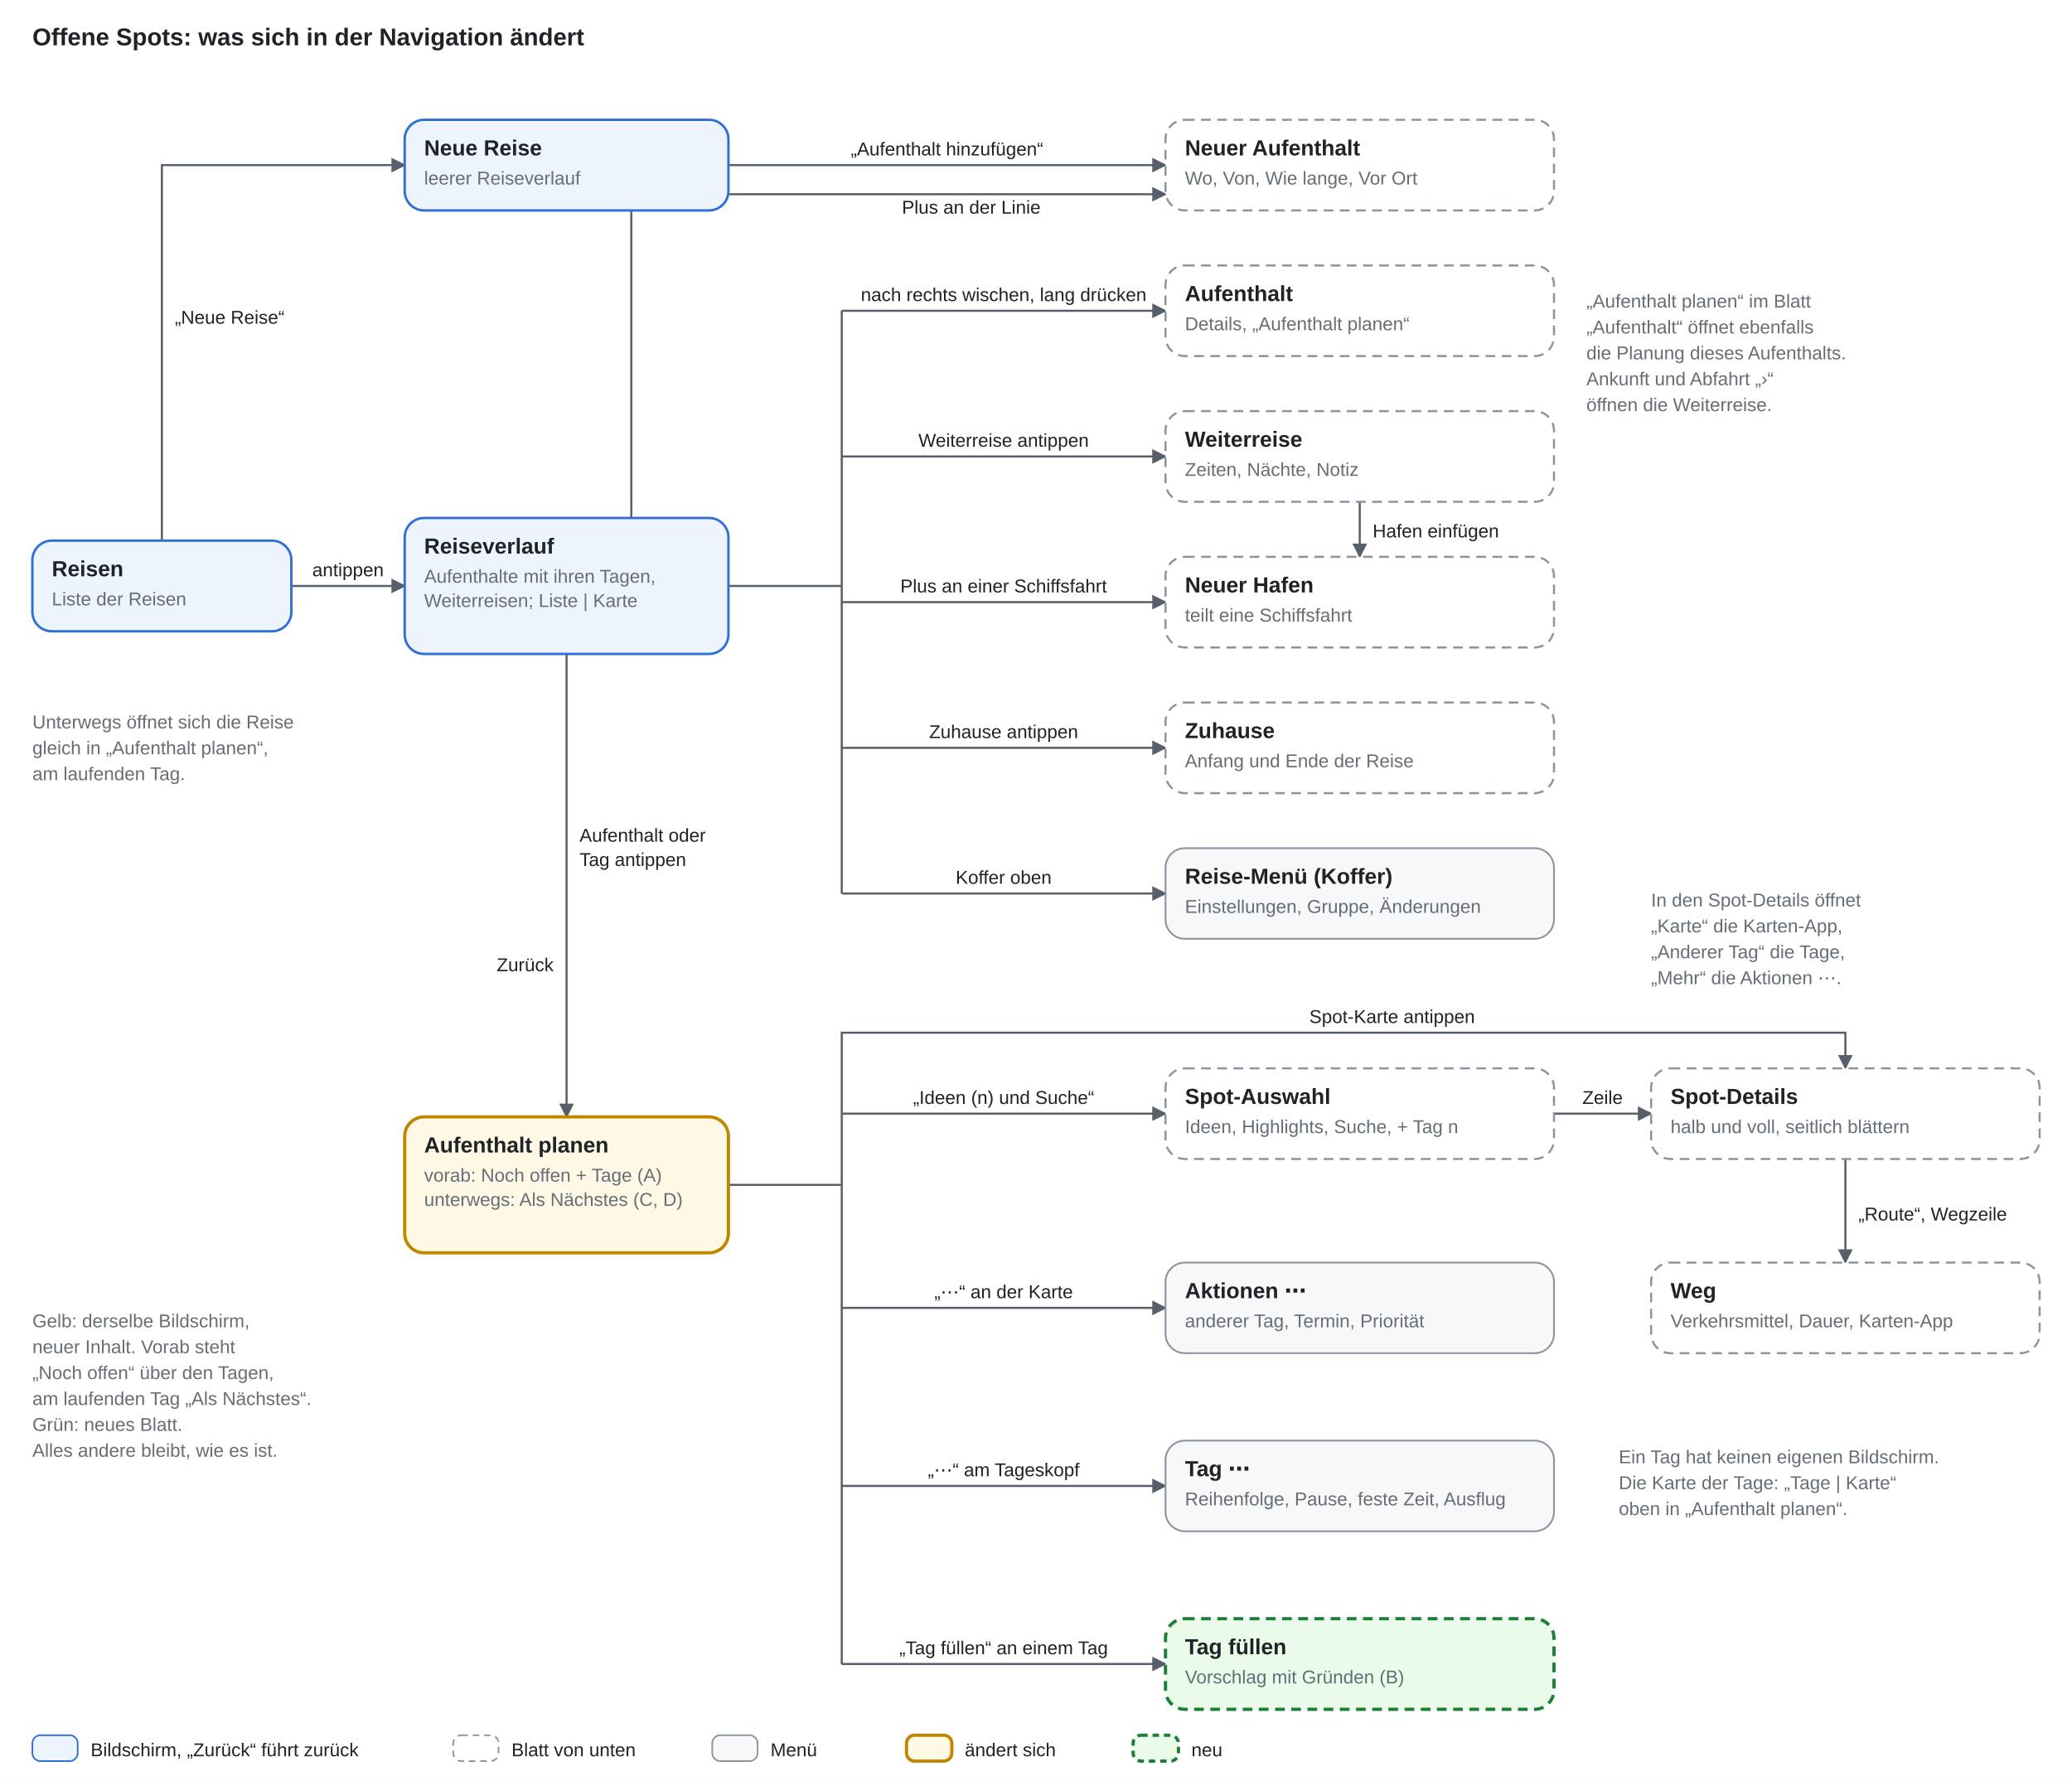
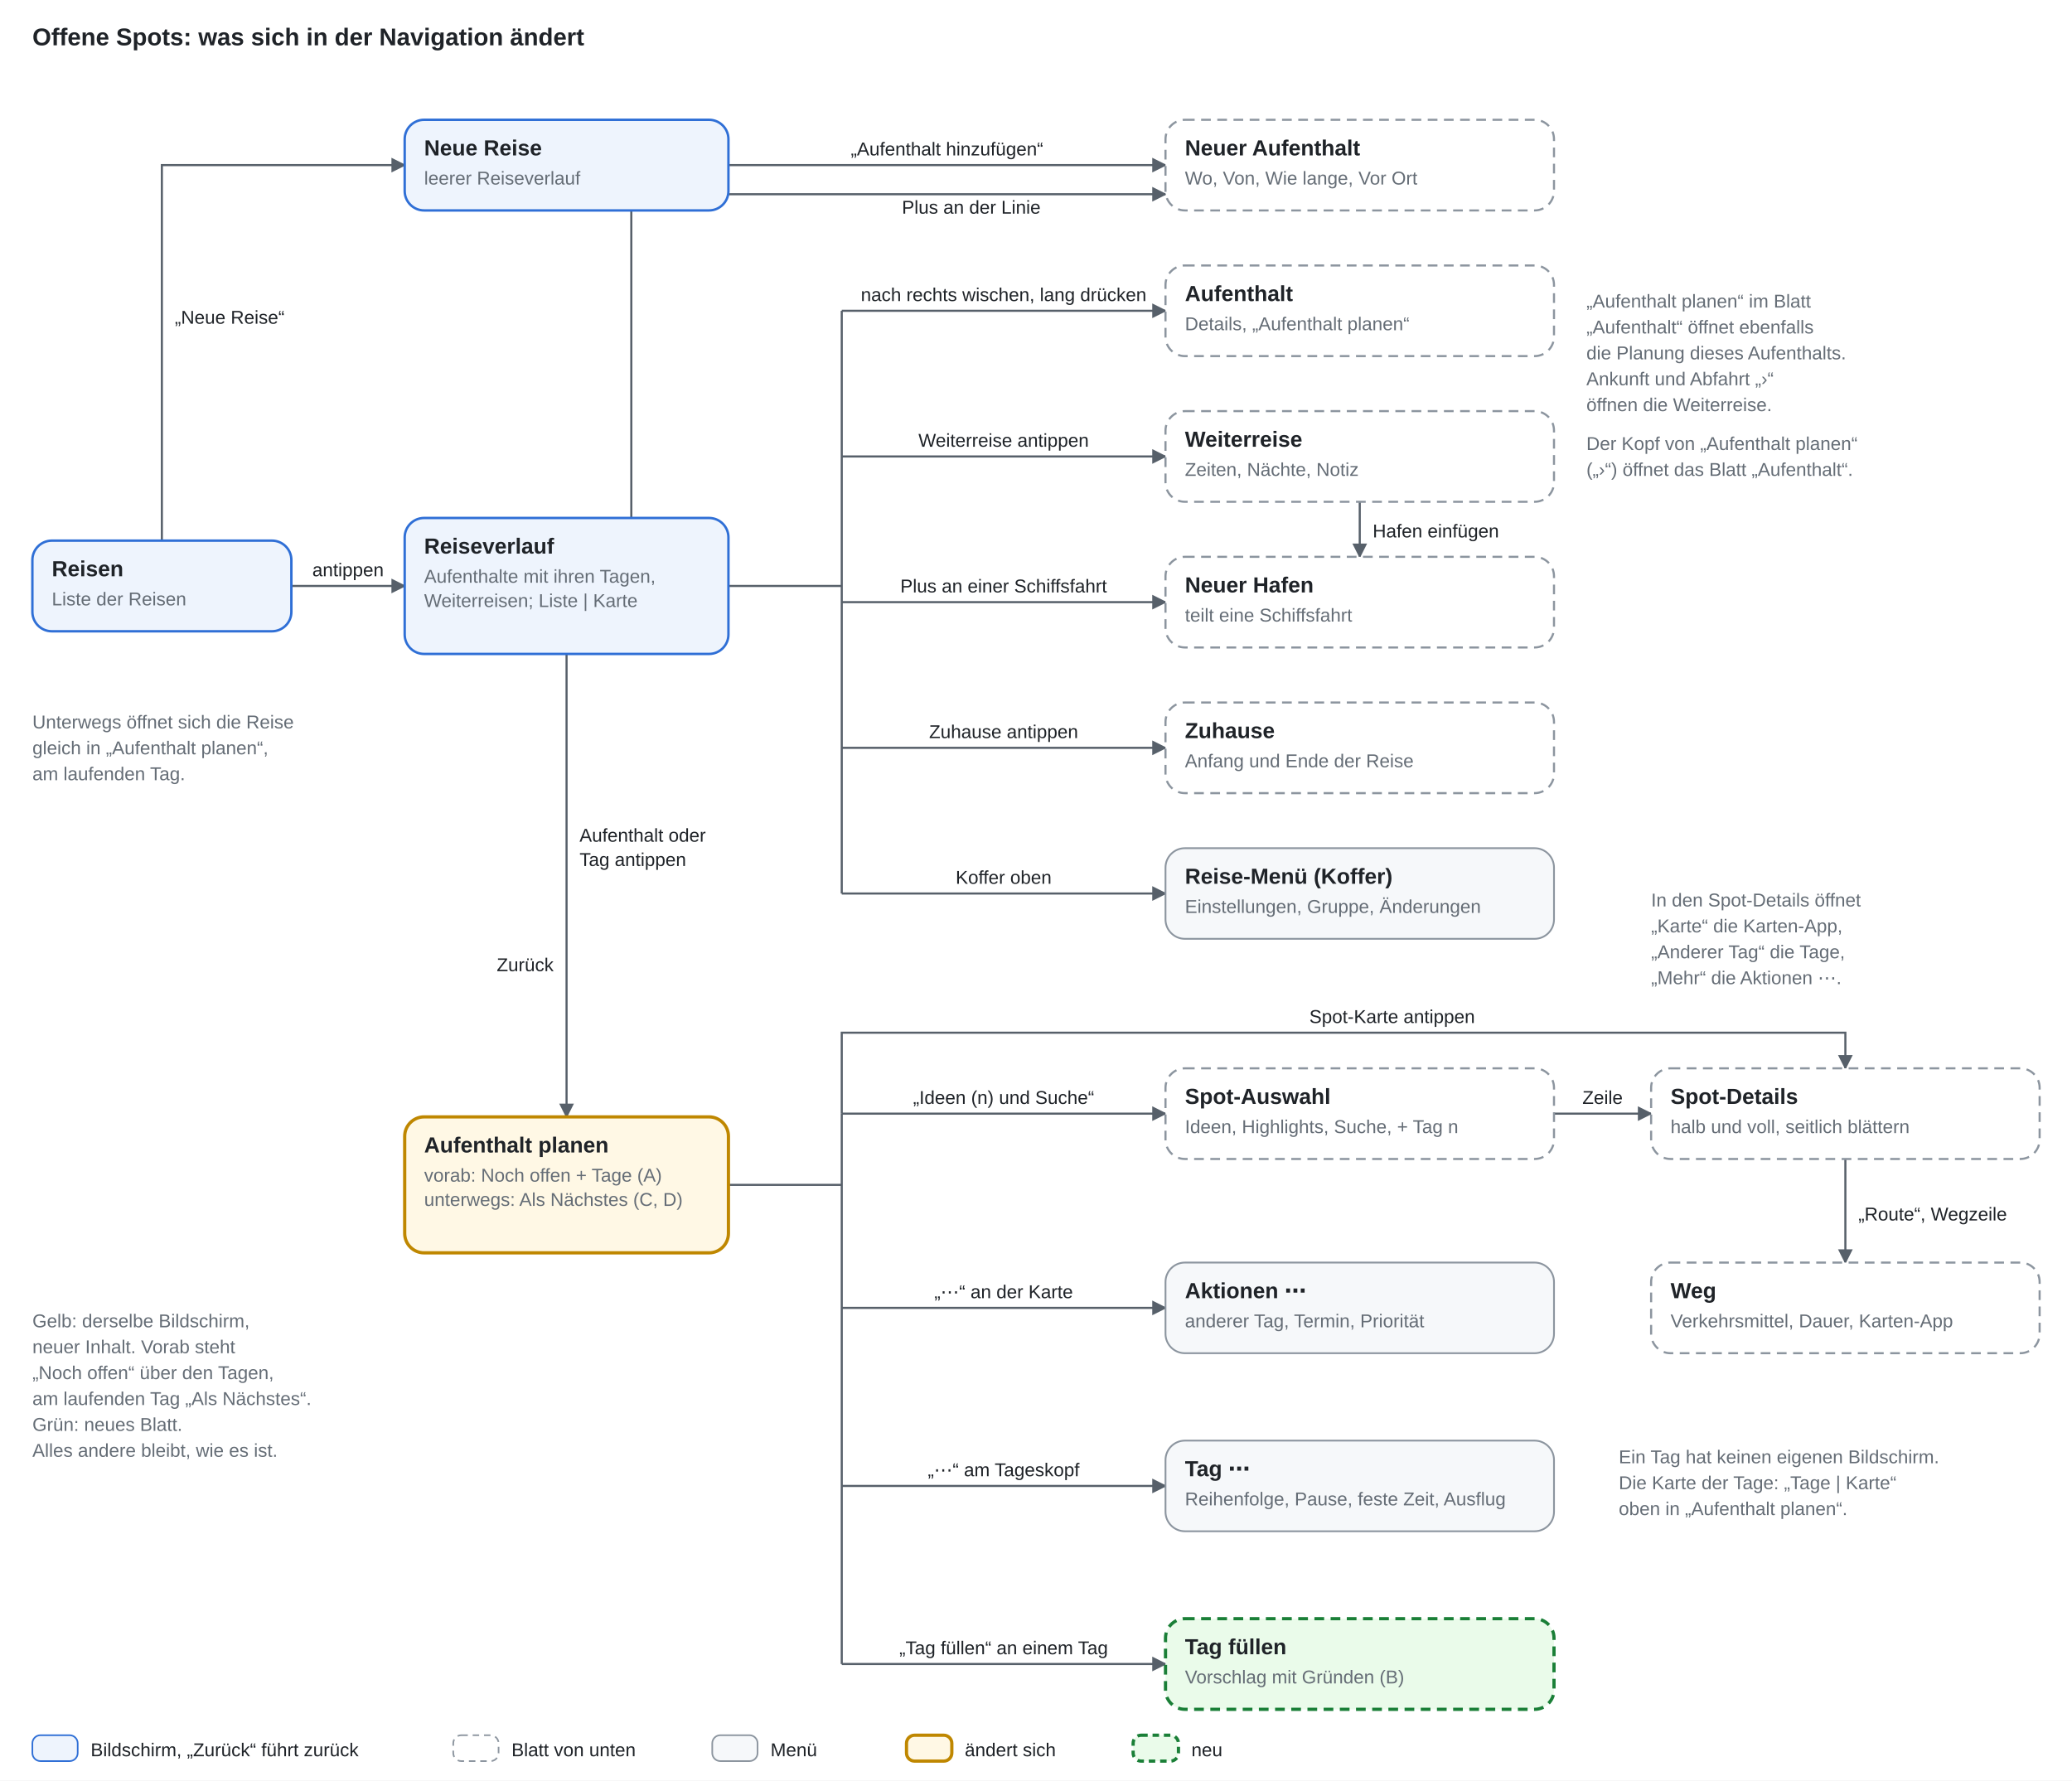
<svg xmlns="http://www.w3.org/2000/svg" width="1280" height="1100" viewBox="0 0 1280 1100" font-family="-apple-system, 'Helvetica Neue', Arial, sans-serif" font-size="13" role="img" aria-label="Navigation zwischen den Bildschirmen des Reiseplaners in der iOS-App">
  <defs>
    <marker id="a" viewBox="0 0 10 10" refX="9" refY="5" markerWidth="7" markerHeight="7" orient="auto-start-reverse">
      <path d="M0,0 L10,5 L0,10 z" fill="#57606a" />
    </marker>
  </defs>
  <rect width="100%" height="100%" fill="#ffffff" />
  <text x="20" y="28" font-size="15" font-weight="600" fill="#1f2328">Offene Spots: was sich in der Navigation ändert</text>
  <path d="M180.0,362.0 L250.0,362.0" fill="none" stroke="#57606a" stroke-width="1.3" marker-end="url(#a)" />
  <text x="215.0" y="356.0" text-anchor="middle" font-size="11.5" fill="#1f2328">antippen</text>
  <path d="M100.0,334.0 L100.0,102.0 L250.0,102.0" fill="none" stroke="#57606a" stroke-width="1.3" marker-end="url(#a)" />
  <text x="108.0" y="200.0" text-anchor="start" font-size="11.5" fill="#1f2328">„Neue Reise“</text>
  <path d="M450.0,102.0 L720.0,102.0" fill="none" stroke="#57606a" stroke-width="1.3" marker-end="url(#a)" />
  <text x="585.0" y="96.0" text-anchor="middle" font-size="11.5" fill="#1f2328">„Aufenthalt hinzufügen“</text>
  <path d="M450.0,362.0 L520.0,362.0" fill="none" stroke="#57606a" stroke-width="1.3" />
  <path d="M520.0,192.0 L520.0,552.0" fill="none" stroke="#57606a" stroke-width="1.3" />
  <path d="M520.0,192.0 L720.0,192.0" fill="none" stroke="#57606a" stroke-width="1.3" marker-end="url(#a)" />
  <text x="620.0" y="186.0" text-anchor="middle" font-size="11.5" fill="#1f2328">nach rechts wischen, lang drücken</text>
  <path d="M520.0,282.0 L720.0,282.0" fill="none" stroke="#57606a" stroke-width="1.3" marker-end="url(#a)" />
  <text x="620.0" y="276.0" text-anchor="middle" font-size="11.5" fill="#1f2328">Weiterreise antippen</text>
  <path d="M520.0,372.0 L720.0,372.0" fill="none" stroke="#57606a" stroke-width="1.3" marker-end="url(#a)" />
  <text x="620.0" y="366.0" text-anchor="middle" font-size="11.5" fill="#1f2328">Plus an einer Schiffsfahrt</text>
  <path d="M520.0,462.0 L720.0,462.0" fill="none" stroke="#57606a" stroke-width="1.3" marker-end="url(#a)" />
  <text x="620.0" y="456.0" text-anchor="middle" font-size="11.5" fill="#1f2328">Zuhause antippen</text>
  <path d="M520.0,552.0 L720.0,552.0" fill="none" stroke="#57606a" stroke-width="1.3" marker-end="url(#a)" />
  <text x="620.0" y="546.0" text-anchor="middle" font-size="11.5" fill="#1f2328">Koffer oben</text>
  <path d="M390.0,320.0 L390.0,120.0 L720.0,120.0" fill="none" stroke="#57606a" stroke-width="1.3" marker-end="url(#a)" />
  <text x="600.0" y="132.0" text-anchor="middle" font-size="11.5" fill="#1f2328">Plus an der Linie</text>
  <path d="M840.0,310.0 L840.0,344.0" fill="none" stroke="#57606a" stroke-width="1.3" marker-end="url(#a)" />
  <text x="848.0" y="332.0" text-anchor="start" font-size="11.5" fill="#1f2328">Hafen einfügen</text>
  <path d="M350.0,404.0 L350.0,690.0" fill="none" stroke="#57606a" stroke-width="1.3" marker-end="url(#a)" />
  <text x="358.0" y="520.0" text-anchor="start" font-size="11.5" fill="#1f2328">Aufenthalt oder</text>
  <text x="358.0" y="535.0" text-anchor="start" font-size="11.5" fill="#1f2328">Tag antippen</text>
  <text x="342.0" y="600.0" text-anchor="end" font-size="11.5" fill="#1f2328">Zurück</text>
  <path d="M450.0,732.0 L520.0,732.0" fill="none" stroke="#57606a" stroke-width="1.3" />
  <path d="M520.0,688.0 L520.0,1028.0" fill="none" stroke="#57606a" stroke-width="1.3" />
  <path d="M520.0,688.0 L720.0,688.0" fill="none" stroke="#57606a" stroke-width="1.3" marker-end="url(#a)" />
  <text x="620.0" y="682.0" text-anchor="middle" font-size="11.5" fill="#1f2328">„Ideen (n) und Suche“</text>
  <path d="M520.0,808.0 L720.0,808.0" fill="none" stroke="#57606a" stroke-width="1.3" marker-end="url(#a)" />
  <text x="620.0" y="802.0" text-anchor="middle" font-size="11.5" fill="#1f2328">„⋯“ an der Karte</text>
  <path d="M520.0,918.0 L720.0,918.0" fill="none" stroke="#57606a" stroke-width="1.3" marker-end="url(#a)" />
  <text x="620.0" y="912.0" text-anchor="middle" font-size="11.5" fill="#1f2328">„⋯“ am Tageskopf</text>
  <path d="M520.0,1028.0 L720.0,1028.0" fill="none" stroke="#57606a" stroke-width="1.3" marker-end="url(#a)" />
  <text x="620.0" y="1022.0" text-anchor="middle" font-size="11.5" fill="#1f2328">„Tag füllen“ an einem Tag</text>
  <path d="M520.0,688.0 L520.0,638.0 L1140.0,638.0 L1140.0,660.0" fill="none" stroke="#57606a" stroke-width="1.3" marker-end="url(#a)" />
  <text x="860.0" y="632.0" text-anchor="middle" font-size="11.5" fill="#1f2328">Spot-Karte antippen</text>
  <path d="M960.0,688.0 L1020.0,688.0" fill="none" stroke="#57606a" stroke-width="1.3" marker-end="url(#a)" />
  <text x="990.0" y="682.0" text-anchor="middle" font-size="11.5" fill="#1f2328">Zeile</text>
  <path d="M1140.0,716.0 L1140.0,780.0" fill="none" stroke="#57606a" stroke-width="1.3" marker-end="url(#a)" />
  <text x="1148.0" y="754.0" text-anchor="start" font-size="11.5" fill="#1f2328">„Route“, Wegzeile</text>
  <rect x="20" y="334" width="160" height="56" rx="12" fill="#eef4fd" stroke="#2f6fd6" stroke-width="1.5" />
  <text x="32" y="356" font-size="13.5" font-weight="600" fill="#1f2328">Reisen</text>
  <text x="32" y="374" font-size="11.5" fill="#656d76">Liste der Reisen</text>
  <rect x="250" y="74" width="200" height="56" rx="12" fill="#eef4fd" stroke="#2f6fd6" stroke-width="1.5" />
  <text x="262" y="96" font-size="13.5" font-weight="600" fill="#1f2328">Neue Reise</text>
  <text x="262" y="114" font-size="11.5" fill="#656d76">leerer Reiseverlauf</text>
  <rect x="250" y="320" width="200" height="84" rx="12" fill="#eef4fd" stroke="#2f6fd6" stroke-width="1.5" />
  <text x="262" y="342" font-size="13.5" font-weight="600" fill="#1f2328">Reiseverlauf</text>
  <text x="262" y="360" font-size="11.5" fill="#656d76">Aufenthalte mit ihren Tagen,</text>
  <text x="262" y="375" font-size="11.5" fill="#656d76">Weiterreisen; Liste | Karte</text>
  <rect x="720" y="74" width="240" height="56" rx="12" fill="#ffffff" stroke="#8c959f" stroke-width="1.3" stroke-dasharray="6 4" />
  <text x="732" y="96" font-size="13.5" font-weight="600" fill="#1f2328">Neuer Aufenthalt</text>
  <text x="732" y="114" font-size="11.5" fill="#656d76">Wo, Von, Wie lange, Vor Ort</text>
  <rect x="720" y="164" width="240" height="56" rx="12" fill="#ffffff" stroke="#8c959f" stroke-width="1.3" stroke-dasharray="6 4" />
  <text x="732" y="186" font-size="13.5" font-weight="600" fill="#1f2328">Aufenthalt</text>
  <text x="732" y="204" font-size="11.5" fill="#656d76">Details, „Aufenthalt planen“</text>
  <rect x="720" y="254" width="240" height="56" rx="12" fill="#ffffff" stroke="#8c959f" stroke-width="1.3" stroke-dasharray="6 4" />
  <text x="732" y="276" font-size="13.5" font-weight="600" fill="#1f2328">Weiterreise</text>
  <text x="732" y="294" font-size="11.5" fill="#656d76">Zeiten, Nächte, Notiz</text>
  <rect x="720" y="344" width="240" height="56" rx="12" fill="#ffffff" stroke="#8c959f" stroke-width="1.3" stroke-dasharray="6 4" />
  <text x="732" y="366" font-size="13.5" font-weight="600" fill="#1f2328">Neuer Hafen</text>
  <text x="732" y="384" font-size="11.5" fill="#656d76">teilt eine Schiffsfahrt</text>
  <rect x="720" y="434" width="240" height="56" rx="12" fill="#ffffff" stroke="#8c959f" stroke-width="1.3" stroke-dasharray="6 4" />
  <text x="732" y="456" font-size="13.5" font-weight="600" fill="#1f2328">Zuhause</text>
  <text x="732" y="474" font-size="11.5" fill="#656d76">Anfang und Ende der Reise</text>
  <rect x="720" y="524" width="240" height="56" rx="12" fill="#f6f8fa" stroke="#8c959f" stroke-width="1.1" />
  <text x="732" y="546" font-size="13.5" font-weight="600" fill="#1f2328">Reise-Menü (Koffer)</text>
  <text x="732" y="564" font-size="11.5" fill="#656d76">Einstellungen, Gruppe, Änderungen</text>
  <rect x="250" y="690" width="200" height="84" rx="12" fill="#fff8e5" stroke="#bf8700" stroke-width="2" />
  <text x="262" y="712" font-size="13.5" font-weight="600" fill="#1f2328">Aufenthalt planen</text>
  <text x="262" y="730" font-size="11.5" fill="#656d76">vorab: Noch offen + Tage (A)</text>
  <text x="262" y="745" font-size="11.5" fill="#656d76">unterwegs: Als Nächstes (C, D)</text>
  <rect x="720" y="1000" width="240" height="56" rx="12" fill="#eafbea" stroke="#1a7f37" stroke-width="2" stroke-dasharray="6 4" />
  <text x="732" y="1022" font-size="13.5" font-weight="600" fill="#1f2328">Tag füllen</text>
  <text x="732" y="1040" font-size="11.5" fill="#656d76">Vorschlag mit Gründen (B)</text>
  <rect x="720" y="660" width="240" height="56" rx="12" fill="#ffffff" stroke="#8c959f" stroke-width="1.3" stroke-dasharray="6 4" />
  <text x="732" y="682" font-size="13.5" font-weight="600" fill="#1f2328">Spot-Auswahl</text>
  <text x="732" y="700" font-size="11.5" fill="#656d76">Ideen, Highlights, Suche, + Tag n</text>
  <rect x="1020" y="660" width="240" height="56" rx="12" fill="#ffffff" stroke="#8c959f" stroke-width="1.3" stroke-dasharray="6 4" />
  <text x="1032" y="682" font-size="13.5" font-weight="600" fill="#1f2328">Spot-Details</text>
  <text x="1032" y="700" font-size="11.5" fill="#656d76">halb und voll, seitlich blättern</text>
  <rect x="1020" y="780" width="240" height="56" rx="12" fill="#ffffff" stroke="#8c959f" stroke-width="1.3" stroke-dasharray="6 4" />
  <text x="1032" y="802" font-size="13.5" font-weight="600" fill="#1f2328">Weg</text>
  <text x="1032" y="820" font-size="11.5" fill="#656d76">Verkehrsmittel, Dauer, Karten-App</text>
  <rect x="720" y="780" width="240" height="56" rx="12" fill="#f6f8fa" stroke="#8c959f" stroke-width="1.1" />
  <text x="732" y="802" font-size="13.5" font-weight="600" fill="#1f2328">Aktionen ⋯</text>
  <text x="732" y="820" font-size="11.5" fill="#656d76">anderer Tag, Termin, Priorität</text>
  <rect x="720" y="890" width="240" height="56" rx="12" fill="#f6f8fa" stroke="#8c959f" stroke-width="1.1" />
  <text x="732" y="912" font-size="13.5" font-weight="600" fill="#1f2328">Tag ⋯</text>
  <text x="732" y="930" font-size="11.5" fill="#656d76">Reihenfolge, Pause, feste Zeit, Ausflug</text>
  <text x="1000" y="904" font-size="11.5" fill="#656d76">Ein Tag hat keinen eigenen Bildschirm.</text>
  <text x="1000" y="920" font-size="11.5" fill="#656d76">Die Karte der Tage: „Tage | Karte“</text>
  <text x="1000" y="936" font-size="11.5" fill="#656d76">oben in „Aufenthalt planen“.</text>
  <text x="20" y="450" font-size="11.5" fill="#656d76">Unterwegs öffnet sich die Reise</text>
  <text x="20" y="466" font-size="11.5" fill="#656d76">gleich in „Aufenthalt planen“,</text>
  <text x="20" y="482" font-size="11.5" fill="#656d76">am laufenden Tag.</text>
  <text x="20" y="820" font-size="11.5" fill="#656d76">Gelb: derselbe Bildschirm,</text>
  <text x="20" y="836" font-size="11.5" fill="#656d76">neuer Inhalt. Vorab steht</text>
  <text x="20" y="852" font-size="11.5" fill="#656d76">„Noch offen“ über den Tagen,</text>
  <text x="20" y="868" font-size="11.5" fill="#656d76">am laufenden Tag „Als Nächstes“.</text>
  <text x="20" y="884" font-size="11.5" fill="#656d76">Grün: neues Blatt.</text>
  <text x="20" y="900" font-size="11.5" fill="#656d76">Alles andere bleibt, wie es ist.</text>
  <text x="980" y="190" font-size="11.5" fill="#656d76">„Aufenthalt planen“ im Blatt</text>
  <text x="980" y="206" font-size="11.5" fill="#656d76">„Aufenthalt“ öffnet ebenfalls</text>
  <text x="980" y="222" font-size="11.5" fill="#656d76">die Planung dieses Aufenthalts.</text>
  <text x="980" y="238" font-size="11.5" fill="#656d76">Ankunft und Abfahrt „›“</text>
  <text x="980" y="254" font-size="11.5" fill="#656d76">öffnen die Weiterreise.</text>
+   <text x="980" y="278" font-size="11.5" fill="#656d76">Der Kopf von „Aufenthalt planen“</text>
+   <text x="980" y="294" font-size="11.5" fill="#656d76">(„›“) öffnet das Blatt „Aufenthalt“.</text>
  <text x="1020" y="560" font-size="11.5" fill="#656d76">In den Spot-Details öffnet</text>
  <text x="1020" y="576" font-size="11.5" fill="#656d76">„Karte“ die Karten-App,</text>
  <text x="1020" y="592" font-size="11.5" fill="#656d76">„Anderer Tag“ die Tage,</text>
  <text x="1020" y="608" font-size="11.5" fill="#656d76">„Mehr“ die Aktionen ⋯.</text>
  <rect x="20" y="1072" width="28" height="16" rx="5" fill="#eef4fd" stroke="#2f6fd6" />
  <text x="56" y="1085" font-size="11.5" fill="#1f2328">Bildschirm, „Zurück“ führt zurück</text>
  <rect x="280" y="1072" width="28" height="16" rx="5" fill="#fff" stroke="#8c959f" stroke-dasharray="4 3" />
  <text x="316" y="1085" font-size="11.5" fill="#1f2328">Blatt von unten</text>
  <rect x="440" y="1072" width="28" height="16" rx="5" fill="#f6f8fa" stroke="#8c959f" />
  <text x="476" y="1085" font-size="11.5" fill="#1f2328">Menü</text>
  <rect x="560" y="1072" width="28" height="16" rx="5" fill="#fff8e5" stroke="#bf8700" stroke-width="2" />
  <text x="596" y="1085" font-size="11.5" fill="#1f2328">ändert sich</text>
  <rect x="700" y="1072" width="28" height="16" rx="5" fill="#eafbea" stroke="#1a7f37" stroke-width="2" stroke-dasharray="4 3" />
  <text x="736" y="1085" font-size="11.5" fill="#1f2328">neu</text>
</svg>
